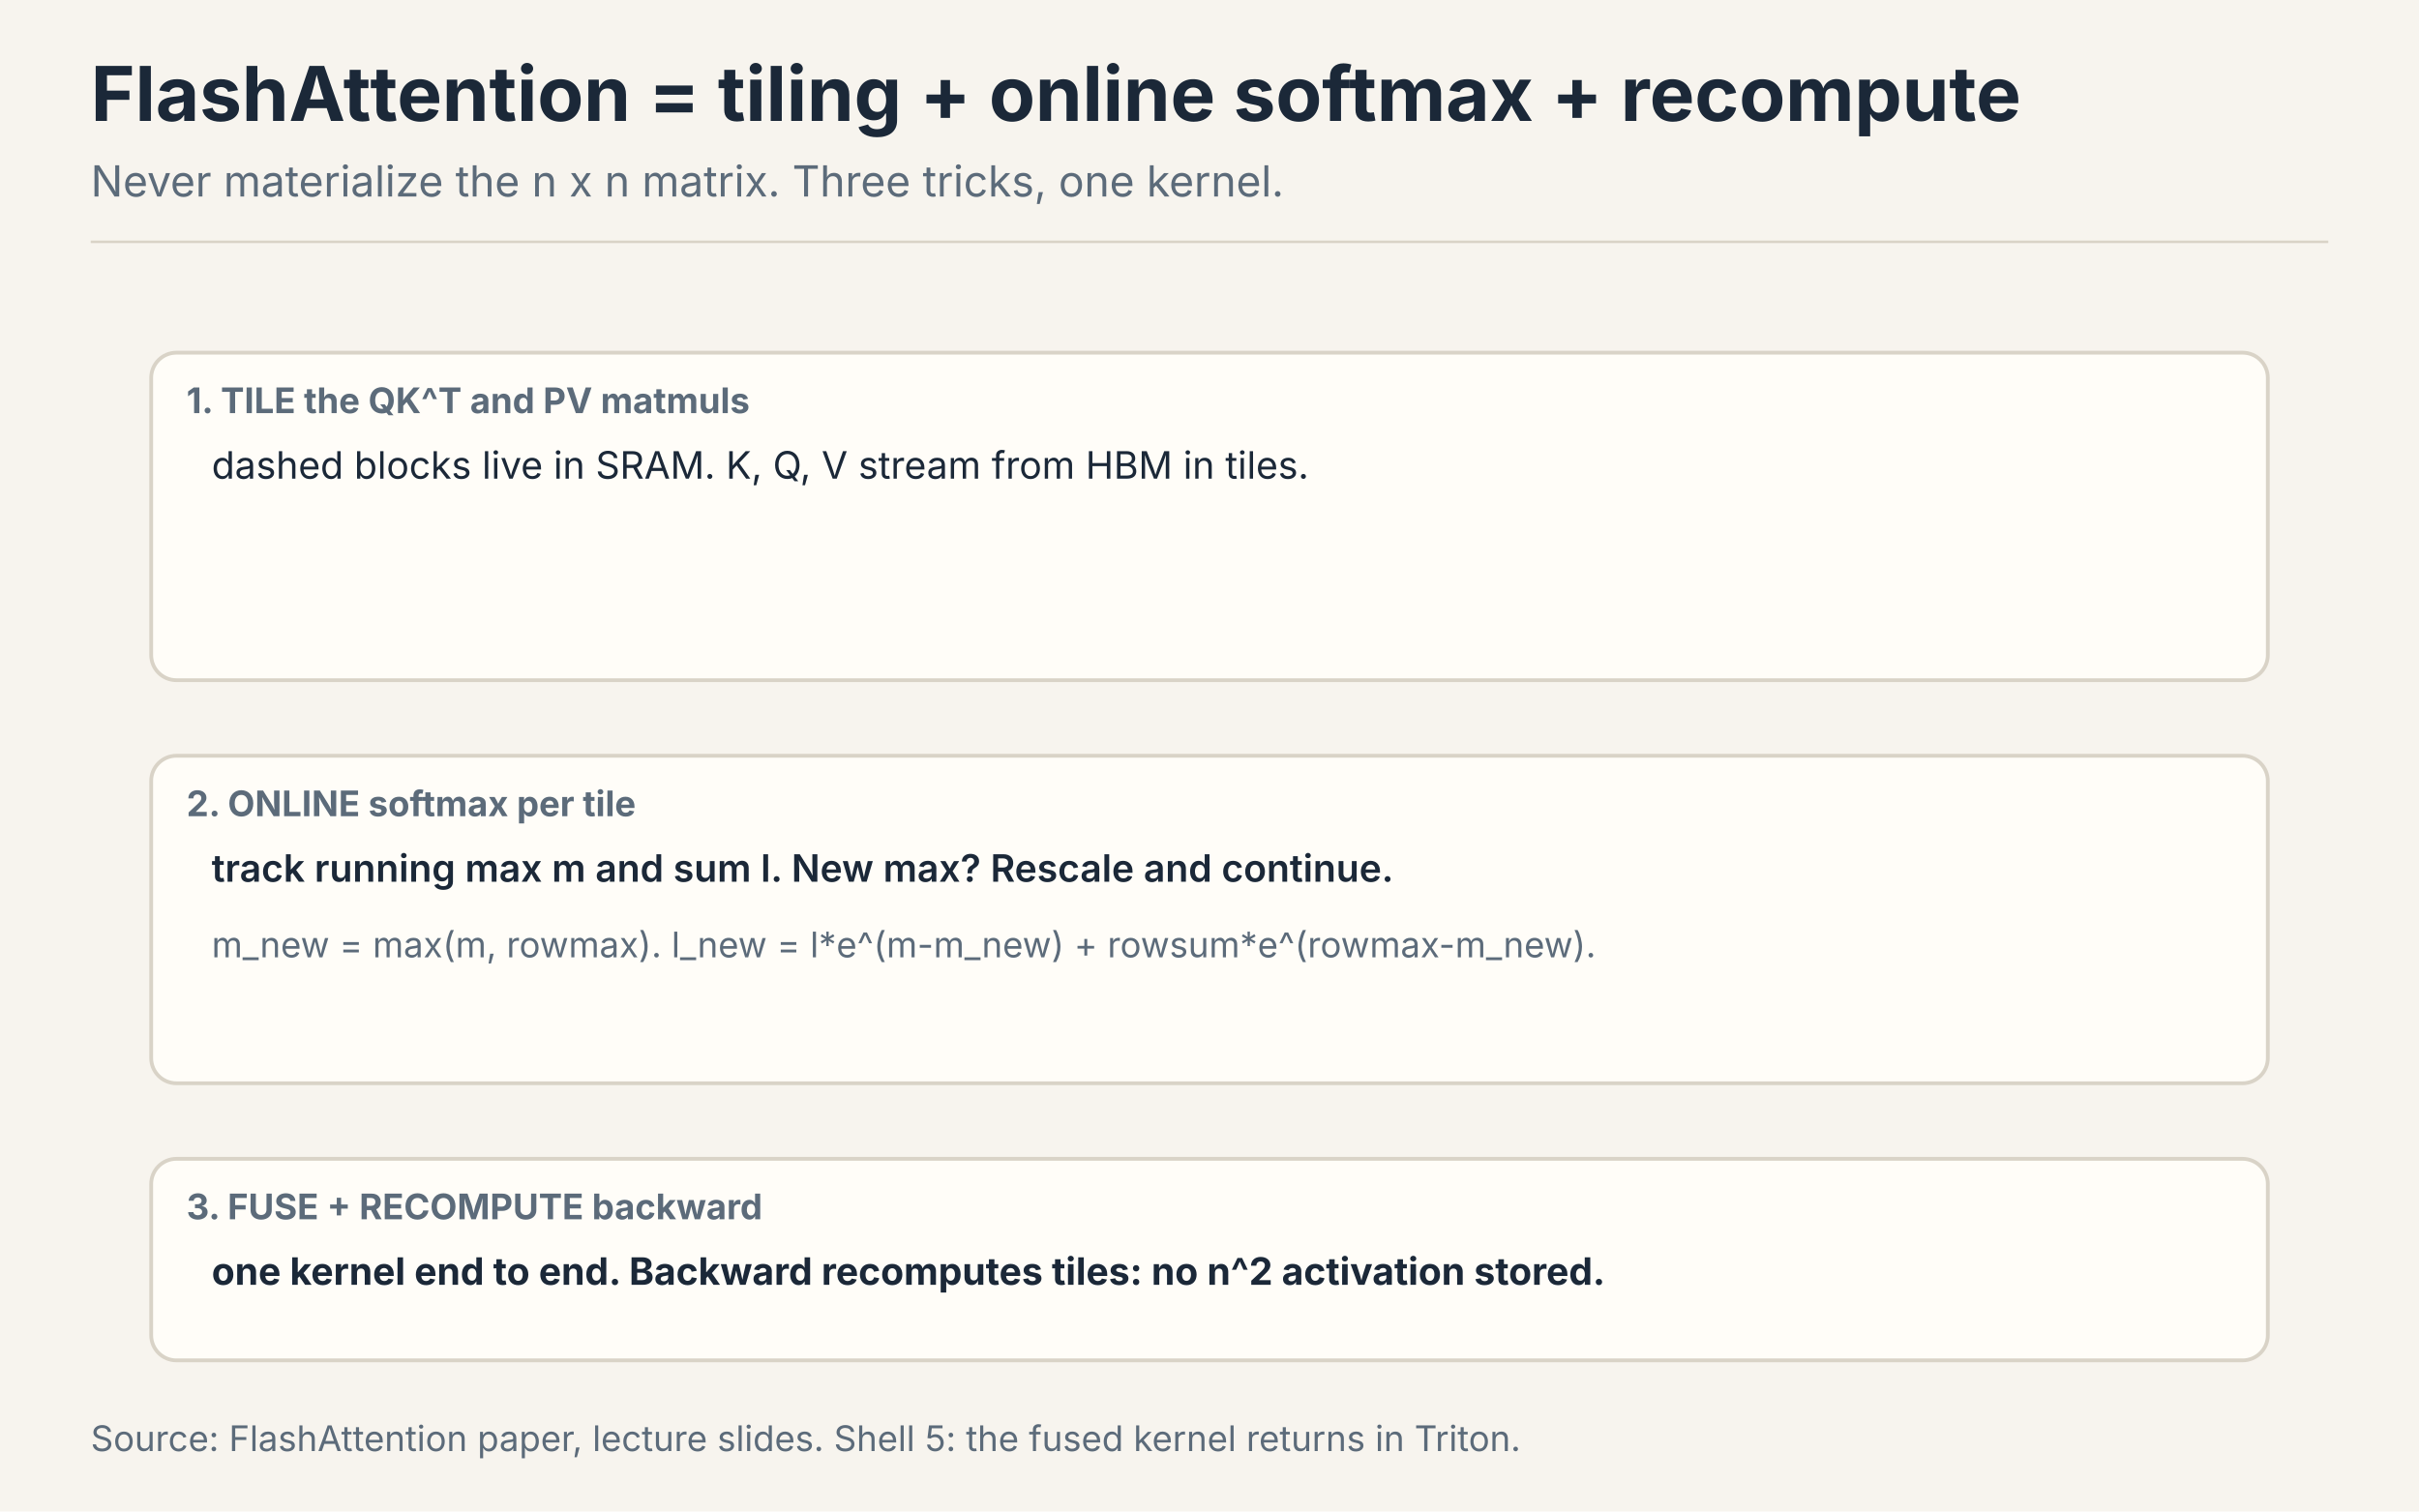
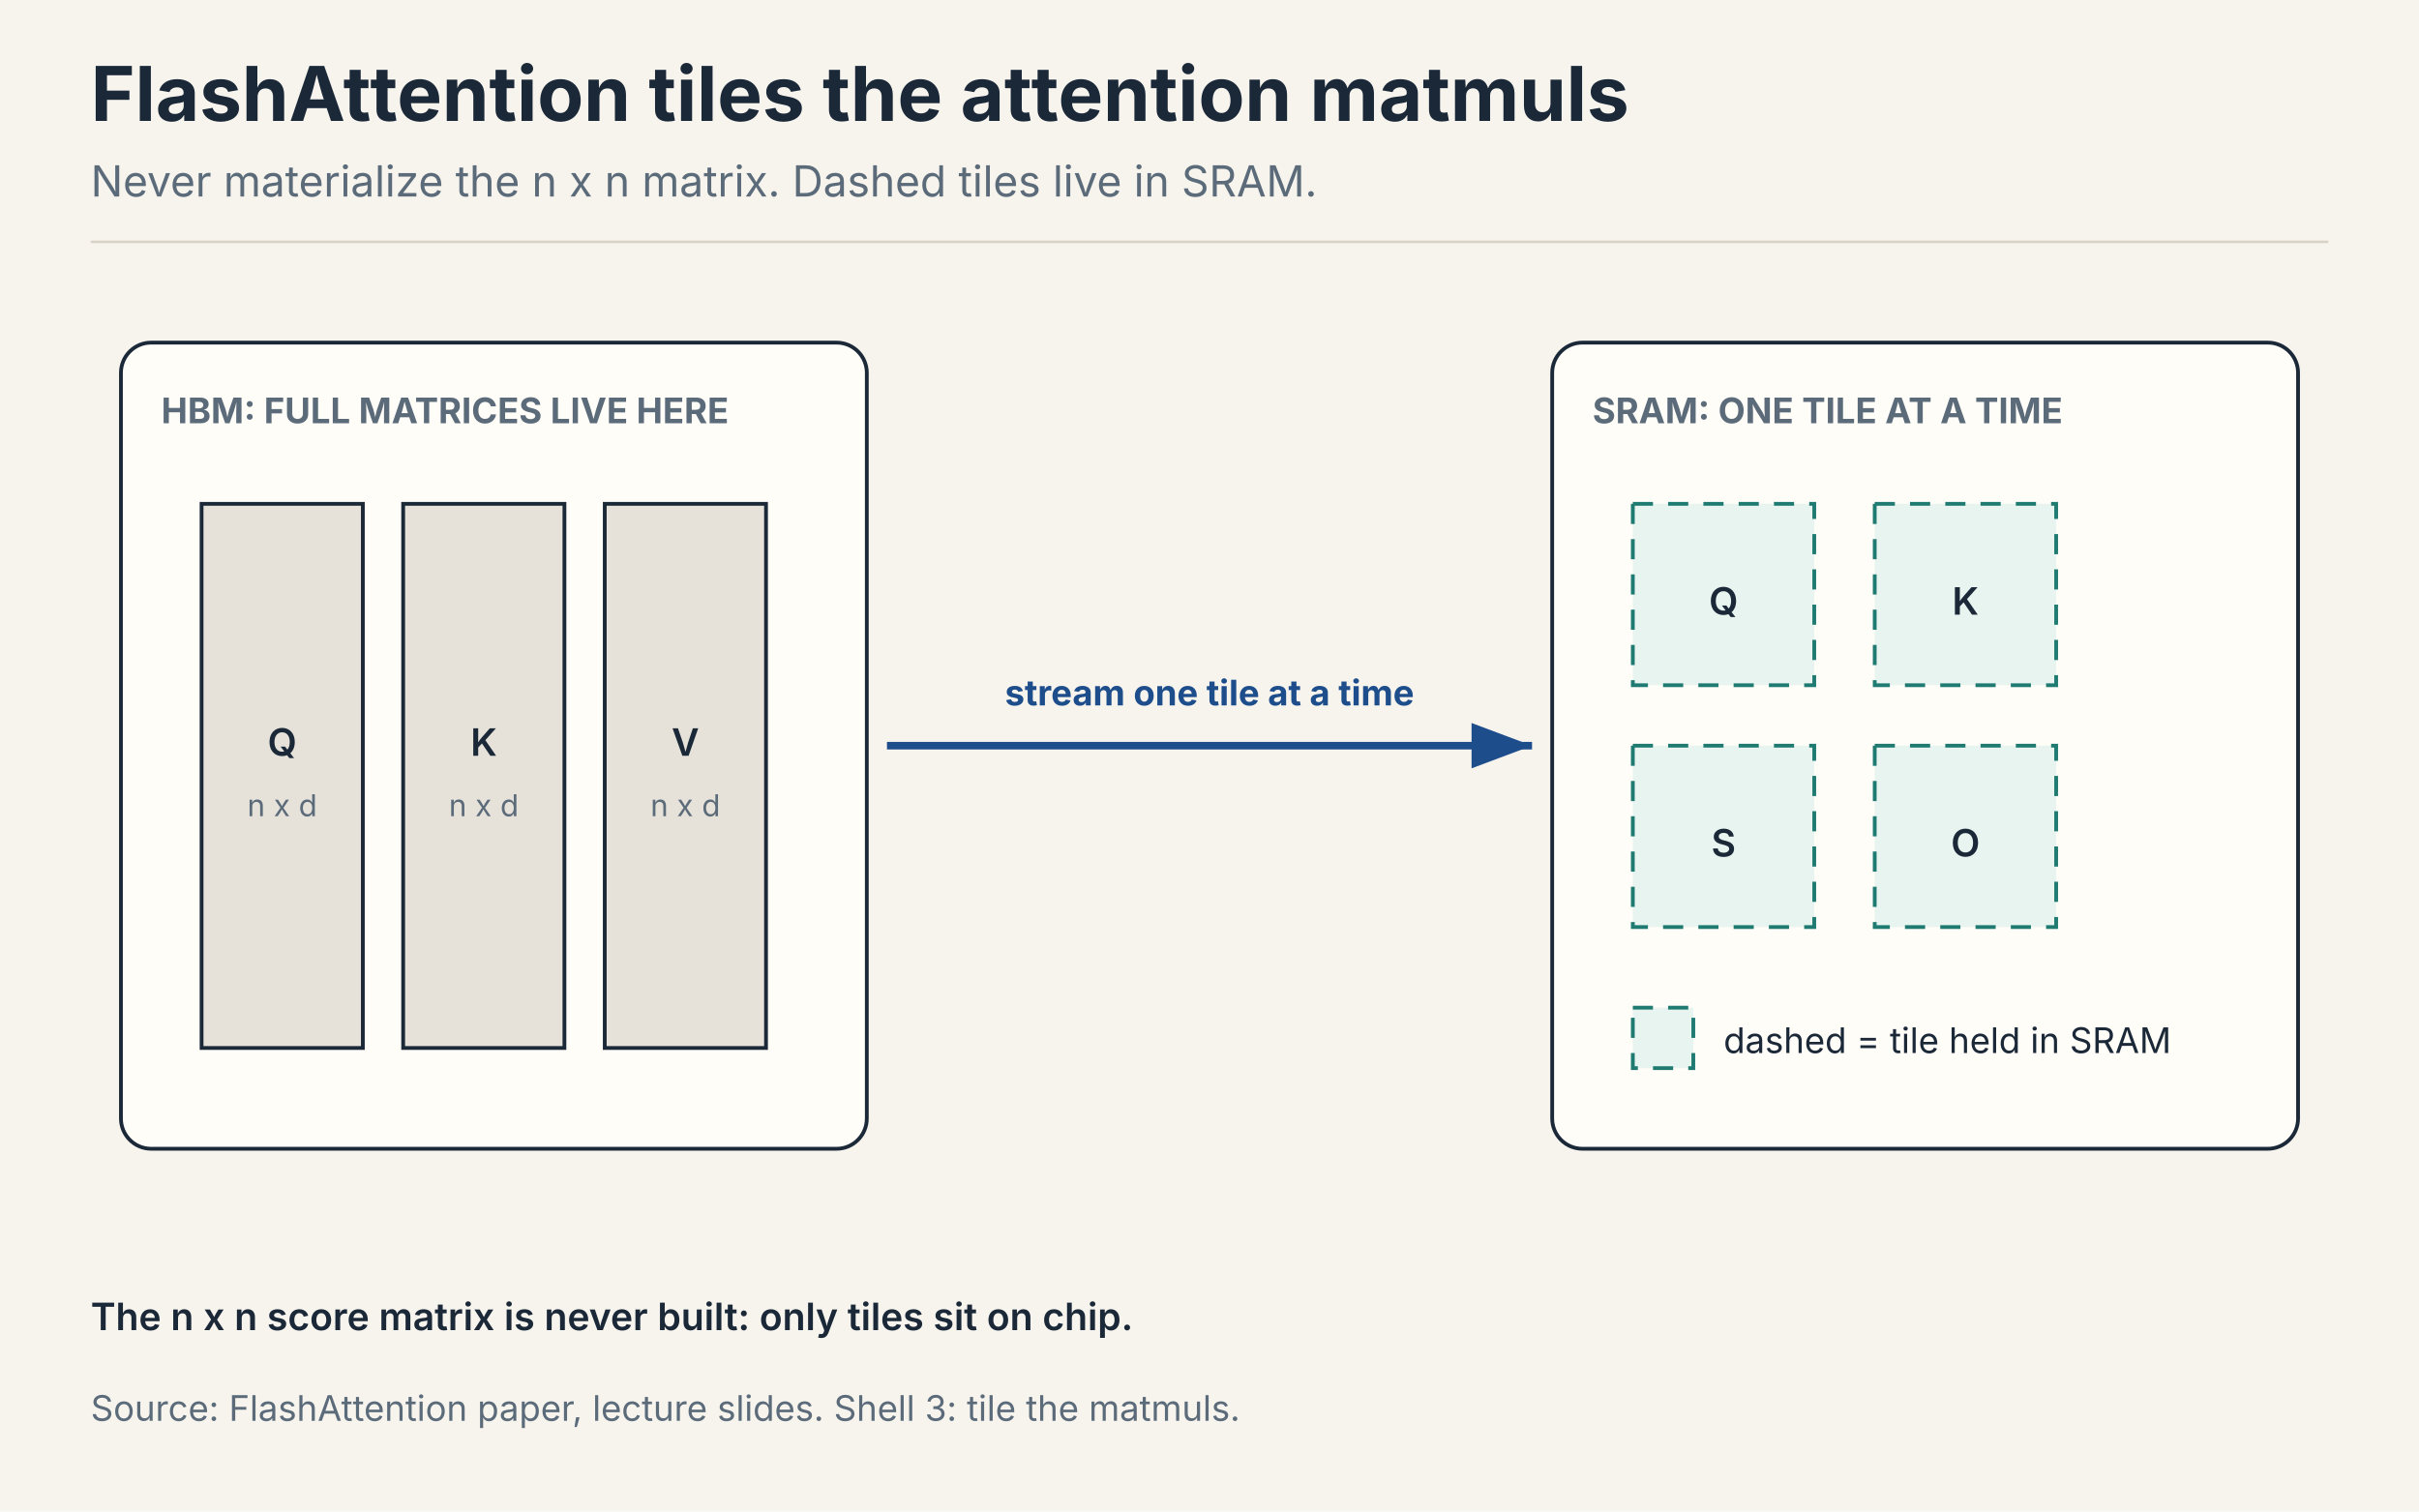
- <svg xmlns="http://www.w3.org/2000/svg" width="960" height="600" viewBox="0 0 960 600" font-family="system-ui,-apple-system,'Segoe UI',sans-serif">
+ <svg xmlns="http://www.w3.org/2000/svg" width="960" height="600" viewBox="0 0 960 600" font-family="Anthropic Sans, Inter, 'Source Sans 3', 'IBM Plex Sans', sans-serif">
  <rect width="960" height="600" fill="#F7F4EE" />
  <defs>
    <marker id="ah" markerWidth="10" markerHeight="10" refX="8" refY="3" orient="auto">
      <path d="M0,0 L8,3 L0,6 Z" fill="#1E4D8C" />
    </marker>
  </defs>
-   <text x="36" y="48" font-size="30" font-weight="700" fill="#1B2838">FlashAttention = tiling + online softmax + recompute</text>
-   <text x="36" y="78" font-size="17" fill="#5C6B7A">Never materialize the n x n matrix. Three tricks, one kernel.</text>
+   <text x="36" y="48" font-size="30" font-weight="700" fill="#1B2838">FlashAttention tiles the attention matmuls</text>
+   <text x="36" y="78" font-size="17" fill="#5C6B7A">Never materialize the n x n matrix. Dashed tiles live in SRAM.</text>
  <line x1="36" y1="96" x2="924" y2="96" stroke="#D9D3C7" stroke-width="1" />
-   <rect x="60" y="140" width="840" height="130" rx="10" fill="#FFFDF8" stroke="#D9D3C7" stroke-width="1.5" />
-   <text x="74" y="164" font-size="14" font-weight="700" fill="#5C6B7A">1. TILE the QK^T and PV matmuls</text>
-   <text x="84" y="190" font-size="15" font-weight="400" fill="#1B2838" text-anchor="start">dashed blocks live in SRAM. K, Q, V stream from HBM in tiles.</text>
-   <rect x="60" y="300" width="840" height="130" rx="10" fill="#FFFDF8" stroke="#D9D3C7" stroke-width="1.5" />
-   <text x="74" y="324" font-size="14" font-weight="700" fill="#5C6B7A">2. ONLINE softmax per tile</text>
-   <text x="84" y="350" font-size="15" font-weight="600" fill="#1B2838" text-anchor="start">track running max m and sum l. New max? Rescale and continue.</text>
-   <text x="84" y="380" font-size="14" font-weight="400" fill="#5C6B7A" text-anchor="start">m_new = max(m, rowmax).  l_new = l*e^(m-m_new) + rowsum*e^(rowmax-m_new).</text>
-   <rect x="60" y="460" width="840" height="80" rx="10" fill="#FFFDF8" stroke="#D9D3C7" stroke-width="1.5" />
-   <text x="74" y="484" font-size="14" font-weight="700" fill="#5C6B7A">3. FUSE + RECOMPUTE backward</text>
-   <text x="84" y="510" font-size="15" font-weight="700" fill="#1B2838" text-anchor="start">one kernel end to end. Backward recomputes tiles: no n^2 activation stored.</text>
-   <text x="36" y="576" font-size="14" fill="#5C6B7A">Source: FlashAttention paper, lecture slides. Shell 5: the fused kernel returns in Triton.</text>
+   <rect x="48" y="136" width="296" height="320" rx="12" fill="#FFFDF8" stroke="#1B2838" stroke-width="1.5" />
+   <text x="64" y="168" font-size="14" font-weight="700" fill="#5C6B7A">HBM: FULL MATRICES LIVE HERE</text>
+   <rect x="80" y="200" width="64" height="216" fill="#E6E2DA" stroke="#1B2838" stroke-width="1.5" />
+   <text x="112" y="300" font-size="15" font-weight="600" fill="#1B2838" text-anchor="middle">Q</text>
+   <text x="112" y="324" font-size="12" fill="#5C6B7A" text-anchor="middle">n x d</text>
+   <rect x="160" y="200" width="64" height="216" fill="#E6E2DA" stroke="#1B2838" stroke-width="1.5" />
+   <text x="192" y="300" font-size="15" font-weight="600" fill="#1B2838" text-anchor="middle">K</text>
+   <text x="192" y="324" font-size="12" fill="#5C6B7A" text-anchor="middle">n x d</text>
+   <rect x="240" y="200" width="64" height="216" fill="#E6E2DA" stroke="#1B2838" stroke-width="1.5" />
+   <text x="272" y="300" font-size="15" font-weight="600" fill="#1B2838" text-anchor="middle">V</text>
+   <text x="272" y="324" font-size="12" fill="#5C6B7A" text-anchor="middle">n x d</text>
+   <line x1="352" y1="296" x2="608" y2="296" stroke="#1E4D8C" stroke-width="3" marker-end="url(#ah)" />
+   <text x="480" y="280" font-size="14" font-weight="700" fill="#1E4D8C" text-anchor="middle">stream one tile at a time</text>
+   <rect x="616" y="136" width="296" height="320" rx="12" fill="#FFFDF8" stroke="#1B2838" stroke-width="1.5" />
+   <text x="632" y="168" font-size="14" font-weight="700" fill="#5C6B7A">SRAM: ONE TILE AT A TIME</text>
+   <rect x="648" y="200" width="72" height="72" fill="#E7F4EF" stroke="#1F7A72" stroke-width="1.5" stroke-dasharray="8,6" />
+   <text x="684" y="244" font-size="15" font-weight="600" fill="#1B2838" text-anchor="middle">Q</text>
+   <rect x="744" y="200" width="72" height="72" fill="#E7F4EF" stroke="#1F7A72" stroke-width="1.5" stroke-dasharray="8,6" />
+   <text x="780" y="244" font-size="15" font-weight="600" fill="#1B2838" text-anchor="middle">K</text>
+   <rect x="648" y="296" width="72" height="72" fill="#E7F4EF" stroke="#1F7A72" stroke-width="1.5" stroke-dasharray="8,6" />
+   <text x="684" y="340" font-size="15" font-weight="600" fill="#1B2838" text-anchor="middle">S</text>
+   <rect x="744" y="296" width="72" height="72" fill="#E7F4EF" stroke="#1F7A72" stroke-width="1.5" stroke-dasharray="8,6" />
+   <text x="780" y="340" font-size="15" font-weight="600" fill="#1B2838" text-anchor="middle">O</text>
+   <rect x="648" y="400" width="24" height="24" fill="#E7F4EF" stroke="#1F7A72" stroke-width="1.5" stroke-dasharray="8,6" />
+   <text x="684" y="418" font-size="14" fill="#1B2838">dashed = tile held in SRAM</text>
+   <text x="36" y="528" font-size="15" font-weight="600" fill="#1B2838">The n x n score matrix is never built: only tiles sit on chip.</text>
+   <text x="36" y="564" font-size="14" fill="#5C6B7A">Source: FlashAttention paper, lecture slides. Shell 3: tile the matmuls.</text>
</svg>
